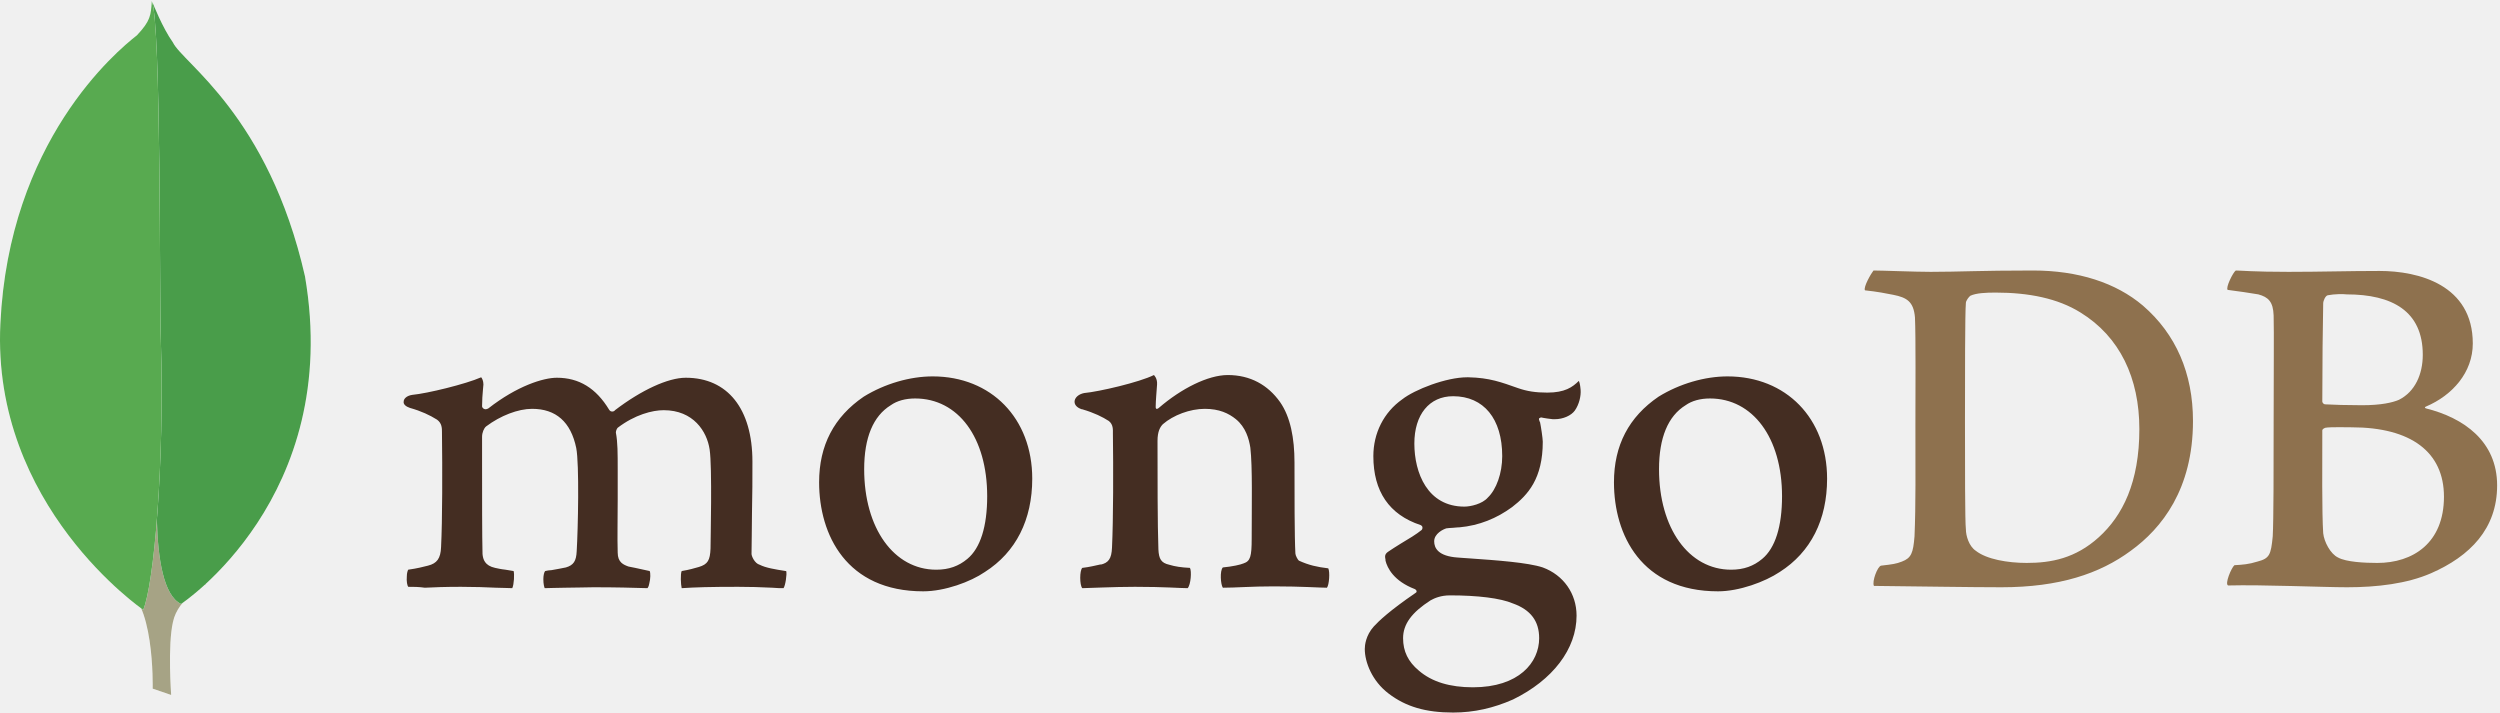
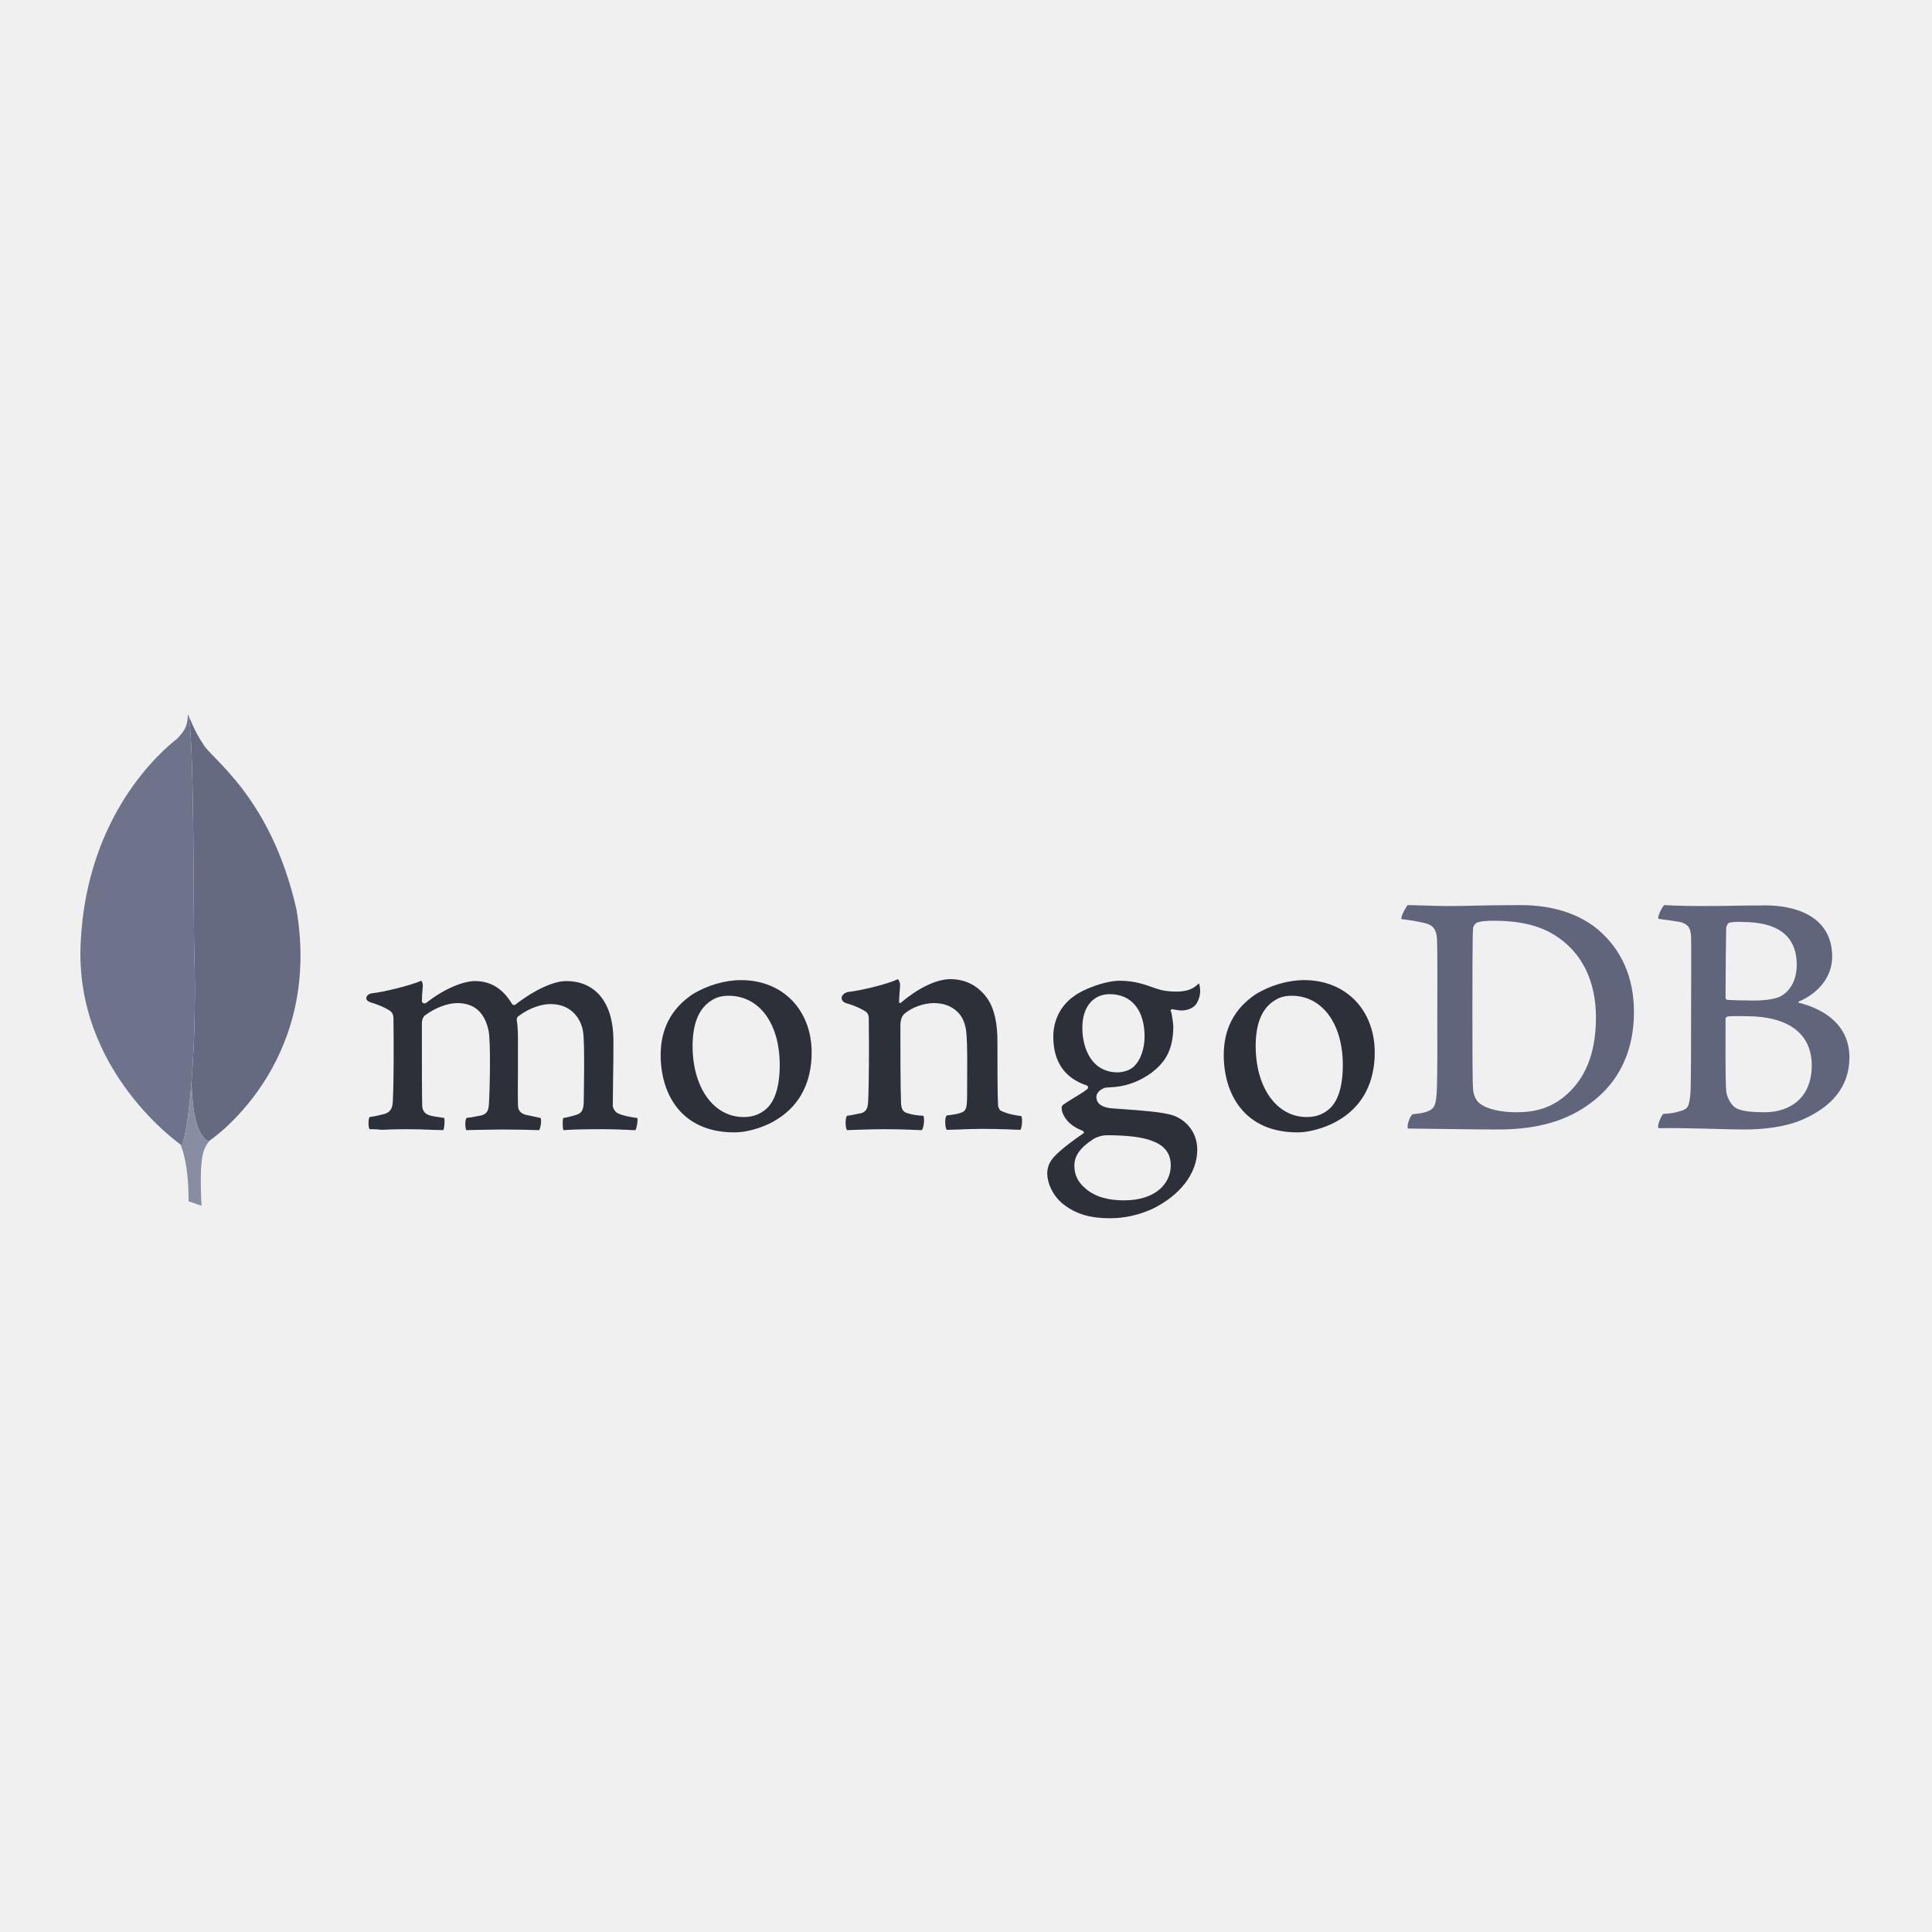
- <svg xmlns="http://www.w3.org/2000/svg" width="2500" height="713" viewBox="0 0 512 146">
-   <g fill="none" fill-rule="evenodd">
-     <path d="M476.713 60.463c-.46.092-.922 1.107-.922 1.66-.092 3.692-.184 13.474-.184 20.118 0 .185.276.554.553.554 1.384.092 4.706.184 7.567.184 3.968 0 6.275-.553 7.568-1.106 3.321-1.662 4.89-5.261 4.89-9.23 0-8.95-6.275-12.365-15.596-12.365-.646-.092-2.49-.092-3.876.185zm23.81 41.25c0-9.136-6.737-14.212-18.918-14.212-.554 0-4.43-.092-5.353.092-.277.093-.645.278-.645.555 0 6.551-.093 16.98.184 21.04.184 1.753 1.477 4.245 3.046 4.983 1.66.923 5.444 1.107 8.028 1.107 7.29 0 13.658-4.06 13.658-13.565zm-42.634-46.325c.922 0 3.69.276 10.796.276 6.737 0 12.089-.184 18.641-.184 8.028 0 19.102 2.86 19.102 14.857 0 5.906-4.153 10.613-9.597 12.92-.276.092-.276.276 0 .368 7.751 1.939 14.581 6.737 14.581 15.78 0 8.86-5.537 14.489-13.566 17.996-4.891 2.122-10.981 2.86-17.164 2.86-4.707 0-17.349-.553-24.362-.368-.738-.278.646-3.6 1.291-4.153 1.662-.093 2.953-.185 4.707-.739 2.492-.645 2.768-1.384 3.137-5.167.185-3.23.185-14.674.185-22.794 0-11.166.093-18.733 0-22.424-.092-2.86-1.107-3.784-3.137-4.338-1.57-.276-4.153-.646-6.276-.922-.462-.462 1.107-3.6 1.662-3.968zm-53.248 57.399c2.216 1.752 6.553 2.49 10.429 2.49 4.983 0 9.966-.921 14.765-5.26 4.891-4.428 8.305-11.257 8.305-22.146 0-10.429-3.968-18.919-12.089-23.901-4.614-2.862-10.52-4.06-17.349-4.06-2.03 0-3.968.092-5.167.645-.278.185-.923 1.015-.923 1.476-.185 1.846-.185 16.057-.185 24.363 0 8.582 0 20.579.185 21.963 0 1.385.645 3.507 2.03 4.43zm-20.948-57.4c1.754 0 8.49.277 11.72.277 5.815 0 9.967-.276 20.948-.276 9.228 0 16.98 2.491 22.517 7.197 6.736 5.814 10.244 13.843 10.244 23.624 0 13.935-6.368 21.964-12.736 26.578-6.366 4.706-14.672 7.474-26.484 7.474-6.275 0-17.072-.184-26.024-.277h-.092c-.461-.83.738-4.06 1.476-4.152 2.4-.277 3.046-.37 4.246-.83 1.937-.739 2.307-1.754 2.584-5.168.276-6.368.184-14.027.184-22.702 0-6.182.092-18.272-.093-22.148-.276-3.229-1.66-4.06-4.429-4.614-1.384-.276-3.23-.646-5.813-.922-.37-.647 1.291-3.507 1.752-4.06z" fill="#8E714E" />
-     <path d="M272.033 116.385c-2.307-.277-3.968-.645-5.998-1.568-.277-.185-.739-1.107-.739-1.477-.184-3.23-.184-12.458-.184-18.64 0-4.984-.83-9.321-2.953-12.366-2.492-3.508-6.09-5.537-10.705-5.537-4.06 0-9.505 2.768-14.027 6.644-.092.092-.83.739-.738-.277 0-1.015.185-3.045.277-4.43.093-1.292-.646-1.937-.646-1.937-2.953 1.476-11.258 3.414-14.304 3.69-2.214.463-2.768 2.585-.46 3.323h.092c2.49.738 4.152 1.569 5.443 2.4.923.738.831 1.753.831 2.584.092 6.92.092 17.533-.184 23.347-.092 2.307-.738 3.137-2.4 3.506l.185-.092c-1.292.277-2.307.553-3.876.738-.554.554-.554 3.507 0 4.153 1.015 0 6.367-.277 10.798-.277 6.09 0 9.228.277 10.796.277.646-.738.831-3.507.462-4.153-1.754-.092-3.046-.276-4.245-.646-1.661-.37-2.123-1.199-2.216-3.137-.183-4.892-.183-15.227-.183-22.24 0-1.938.553-2.861 1.106-3.415 2.123-1.845 5.538-3.137 8.583-3.137 2.953 0 4.89.923 6.367 2.123 2.03 1.66 2.676 4.06 2.953 5.813.461 3.968.277 11.812.277 18.641 0 3.691-.277 4.614-1.66 5.075-.647.277-2.308.647-4.246.83-.646.647-.461 3.508 0 4.154 2.676 0 5.814-.277 10.428-.277 5.721 0 9.413.277 10.89.277.46-.554.645-3.23.276-3.969zm25.562-35.25c-4.89 0-7.936 3.783-7.936 9.688 0 5.999 2.676 12.92 10.243 12.92 1.292 0 3.692-.554 4.798-1.846 1.754-1.66 2.954-4.983 2.954-8.49 0-7.659-3.784-12.273-10.059-12.273zm-.646 40.787c-1.845 0-3.138.554-3.968 1.016-3.876 2.49-5.629 4.89-5.629 7.752 0 2.675 1.015 4.797 3.23 6.643 2.676 2.307 6.367 3.415 11.073 3.415 9.413 0 13.566-5.076 13.566-10.058 0-3.508-1.754-5.815-5.352-7.106-2.584-1.108-7.29-1.662-12.92-1.662zm.646 23.994c-5.629 0-9.69-1.2-13.196-3.876-3.415-2.584-4.891-6.46-4.891-9.136 0-.738.185-2.769 1.846-4.614 1.014-1.108 3.23-3.23 8.49-6.829.184-.092.276-.184.276-.37 0-.184-.185-.369-.369-.46-4.337-1.661-5.629-4.338-5.999-5.814v-.185c-.091-.554-.276-1.107.555-1.661.646-.461 1.569-1.015 2.583-1.66 1.569-.924 3.23-1.939 4.245-2.77.185-.184.185-.368.185-.553 0-.185-.185-.37-.37-.461-6.458-2.123-9.688-6.922-9.688-14.12 0-4.706 2.122-8.951 5.905-11.627 2.584-2.03 9.044-4.522 13.289-4.522h.277c4.337.092 6.736 1.015 10.15 2.215 1.846.646 3.6.922 6 .922 3.598 0 5.167-1.107 6.458-2.398.093.184.278.646.37 1.845.092 1.2-.277 2.953-1.2 4.245-.738 1.015-2.399 1.754-4.06 1.754h-.462c-1.661-.185-2.4-.37-2.4-.37l-.368.185c-.092.185 0 .369.092.646l.093.185c.184.83.553 3.321.553 3.968 0 7.567-3.045 10.888-6.275 13.38-3.138 2.307-6.736 3.783-10.797 4.153-.092 0-.46 0-1.292.092-.461 0-1.107.093-1.2.093h-.092c-.738.184-2.583 1.107-2.583 2.675 0 1.384.83 3.046 4.798 3.323.83.092 1.66.092 2.584.185 5.26.368 11.812.83 14.857 1.845 4.245 1.568 6.921 5.352 6.921 9.874 0 6.83-4.89 13.197-13.011 17.164-3.968 1.754-7.937 2.677-12.274 2.677zm52.6-64.32c-1.937 0-3.691.46-4.983 1.383-3.598 2.215-5.444 6.645-5.444 13.104 0 12.09 6.09 20.58 14.765 20.58 2.584 0 4.614-.739 6.367-2.215 2.676-2.216 4.061-6.645 4.061-12.828 0-11.996-5.999-20.025-14.765-20.025zm1.662 39.496c-15.688 0-21.317-11.535-21.317-22.332 0-7.567 3.045-13.381 9.135-17.534 4.338-2.676 9.506-4.152 14.12-4.152 11.996 0 20.394 8.582 20.394 20.948 0 8.397-3.322 15.041-9.69 19.102-3.045 2.03-8.305 3.968-12.643 3.968h.001zM187.411 81.595c-1.938 0-3.691.461-4.984 1.384-3.598 2.215-5.444 6.645-5.444 13.104 0 12.09 6.09 20.58 14.765 20.58 2.584 0 4.614-.739 6.368-2.215 2.675-2.216 4.06-6.645 4.06-12.828 0-11.996-5.906-20.025-14.765-20.025zm1.661 39.497c-15.688 0-21.317-11.535-21.317-22.332 0-7.567 3.045-13.381 9.135-17.534 4.338-2.676 9.506-4.152 14.12-4.152 11.997 0 20.394 8.582 20.394 20.948 0 8.397-3.322 15.041-9.69 19.102-2.953 2.03-8.213 3.968-12.642 3.968zm-105.478-.923c-.185-.276-.37-1.107-.277-2.122 0-.739.185-1.2.277-1.384 1.938-.278 2.953-.555 4.06-.831 1.846-.462 2.584-1.476 2.676-3.783.278-5.537.278-16.058.185-23.348v-.185c0-.83 0-1.846-1.015-2.584-1.477-.922-3.23-1.752-5.537-2.4-.83-.275-1.384-.737-1.292-1.29 0-.554.554-1.2 1.754-1.385 3.045-.277 10.98-2.214 14.118-3.599.185.184.462.739.462 1.477l-.092 1.014c-.093 1.016-.185 2.216-.185 3.415 0 .369.37.646.738.646.185 0 .37-.092.554-.185 5.906-4.614 11.258-6.275 14.026-6.275 4.523 0 8.03 2.123 10.706 6.552.184.278.369.37.646.37.184 0 .46-.092.553-.277 5.445-4.153 10.89-6.645 14.488-6.645 8.582 0 13.658 6.368 13.658 17.165 0 3.045 0 7.013-.092 10.613 0 3.229-.092 6.182-.092 8.305 0 .46.645 1.937 1.66 2.214 1.292.646 3.046.923 5.353 1.292h.092c.185.646-.184 3.045-.553 3.507-.554 0-1.385 0-2.307-.092a136.208 136.208 0 0 0-7.014-.185c-5.721 0-8.674.092-11.536.277-.183-.738-.276-2.953 0-3.507 1.662-.276 2.492-.554 3.508-.83 1.846-.554 2.307-1.385 2.4-3.784 0-1.753.368-16.703-.186-20.302-.553-3.691-3.322-8.028-9.413-8.028-2.307 0-5.905.923-9.412 3.598-.184.185-.37.646-.37.923v.093c.37 1.937.37 4.153.37 7.567v5.998c0 4.153-.093 8.029 0 10.981 0 2.031 1.2 2.492 2.215 2.862.554.091.922.184 1.384.276.83.185 1.661.37 2.953.646.185.37.185 1.569-.092 2.584-.093.554-.278.83-.37.923-3.137-.092-6.367-.185-11.073-.185-1.384 0-3.784.093-5.814.093-1.662 0-3.23.092-4.152.092-.093-.185-.278-.83-.278-1.846 0-.83.185-1.476.37-1.661.461-.092.83-.184 1.292-.184 1.106-.185 2.03-.37 2.952-.554 1.57-.461 2.123-1.292 2.215-3.322.277-4.614.554-17.81-.092-21.133-1.107-5.352-4.152-8.028-9.044-8.028-2.86 0-6.46 1.384-9.412 3.6-.462.368-.831 1.29-.831 2.121v5.445c0 6.644 0 14.95.092 18.549.093 1.106.461 2.399 2.584 2.86.462.092 1.2.277 2.123.37l1.66.276c.186.554.093 2.769-.276 3.507-.923 0-2.03-.092-3.323-.092-1.937-.093-4.429-.185-7.197-.185-3.23 0-5.537.092-7.383.185-1.292-.185-2.307-.185-3.414-.185z" fill="#442D22" />
-     <path d="M35.053 142.317l-3.783-1.293s.462-19.286-6.46-20.67c-4.613-5.353.74-227.013 17.35-.739 0 0-5.722 2.86-6.737 7.752-1.108 4.799-.37 14.95-.37 14.95z" fill="#FFF" />
-     <path d="M35.053 142.317l-3.783-1.293s.462-19.286-6.46-20.67c-4.613-5.353.74-227.013 17.35-.739 0 0-5.722 2.86-6.737 7.752-1.108 4.799-.37 14.95-.37 14.95z" fill="#A6A385" />
-     <path d="M37.084 123.676s33.13-21.779 25.377-67.09c-7.474-32.943-25.1-43.74-27.038-47.893C33.301 5.74 31.27.573 31.27.573l1.385 91.634c0 .093-2.861 28.054 4.43 31.47" fill="#FFF" />
-     <path d="M37.084 123.676s33.13-21.779 25.377-67.09c-7.474-32.943-25.1-43.74-27.038-47.893C33.301 5.74 31.27.573 31.27.573l1.385 91.634c0 .093-2.861 28.054 4.43 31.47" fill="#499D4A" />
-     <path d="M29.333 124.875S-1.767 103.65.079 66.277C1.832 28.903 23.795 10.539 28.04 7.217c2.769-2.953 2.861-4.061 3.046-7.014 1.938 4.153 1.569 62.106 1.845 68.934.83 26.3-1.476 50.756-3.598 55.738z" fill="#FFF" />
-     <path d="M29.333 124.875S-1.767 103.65.079 66.277C1.832 28.903 23.795 10.539 28.04 7.217c2.769-2.953 2.861-4.061 3.046-7.014 1.938 4.153 1.569 62.106 1.845 68.934.83 26.3-1.476 50.756-3.598 55.738z" fill="#58AA50" />
+ <svg xmlns="http://www.w3.org/2000/svg" id="SvgjsSvg1001" width="288" height="288" version="1.1">
+   <defs id="SvgjsDefs1002" />
+   <g id="SvgjsG1008" transform="matrix(0.9167,0,0,0.9167,11.98142,11.99799)">
+     <svg width="288" height="288" viewBox="0 0 512 146">
+       <g fill="none" fill-rule="evenodd">
+         <path fill="#61657b" d="M476.713 60.463c-.46.092-.922 1.107-.922 1.66-.092 3.692-.184 13.474-.184 20.118 0 .185.276.554.553.554 1.384.092 4.706.184 7.567.184 3.968 0 6.275-.553 7.568-1.106 3.321-1.662 4.89-5.261 4.89-9.23 0-8.95-6.275-12.365-15.596-12.365-.646-.092-2.49-.092-3.876.185zm23.81 41.25c0-9.136-6.737-14.212-18.918-14.212-.554 0-4.43-.092-5.353.092-.277.093-.645.278-.645.555 0 6.551-.093 16.98.184 21.04.184 1.753 1.477 4.245 3.046 4.983 1.66.923 5.444 1.107 8.028 1.107 7.29 0 13.658-4.06 13.658-13.565zm-42.634-46.325c.922 0 3.69.276 10.796.276 6.737 0 12.089-.184 18.641-.184 8.028 0 19.102 2.86 19.102 14.857 0 5.906-4.153 10.613-9.597 12.92-.276.092-.276.276 0 .368 7.751 1.939 14.581 6.737 14.581 15.78 0 8.86-5.537 14.489-13.566 17.996-4.891 2.122-10.981 2.86-17.164 2.86-4.707 0-17.349-.553-24.362-.368-.738-.278.646-3.6 1.291-4.153 1.662-.093 2.953-.185 4.707-.739 2.492-.645 2.768-1.384 3.137-5.167.185-3.23.185-14.674.185-22.794 0-11.166.093-18.733 0-22.424-.092-2.86-1.107-3.784-3.137-4.338-1.57-.276-4.153-.646-6.276-.922-.462-.462 1.107-3.6 1.662-3.968zm-53.248 57.399c2.216 1.752 6.553 2.49 10.429 2.49 4.983 0 9.966-.921 14.765-5.26 4.891-4.428 8.305-11.257 8.305-22.146 0-10.429-3.968-18.919-12.089-23.901-4.614-2.862-10.52-4.06-17.349-4.06-2.03 0-3.968.092-5.167.645-.278.185-.923 1.015-.923 1.476-.185 1.846-.185 16.057-.185 24.363 0 8.582 0 20.579.185 21.963 0 1.385.645 3.507 2.03 4.43zm-20.948-57.4c1.754 0 8.49.277 11.72.277 5.815 0 9.967-.276 20.948-.276 9.228 0 16.98 2.491 22.517 7.197 6.736 5.814 10.244 13.843 10.244 23.624 0 13.935-6.368 21.964-12.736 26.578-6.366 4.706-14.672 7.474-26.484 7.474-6.275 0-17.072-.184-26.024-.277h-.092c-.461-.83.738-4.06 1.476-4.152 2.4-.277 3.046-.37 4.246-.83 1.937-.739 2.307-1.754 2.584-5.168.276-6.368.184-14.027.184-22.702 0-6.182.092-18.272-.093-22.148-.276-3.229-1.66-4.06-4.429-4.614-1.384-.276-3.23-.646-5.813-.922-.37-.647 1.291-3.507 1.752-4.06z" class="color8E714E svgShape" />
+         <path fill="#2d2f39" d="M272.033 116.385c-2.307-.277-3.968-.645-5.998-1.568-.277-.185-.739-1.107-.739-1.477-.184-3.23-.184-12.458-.184-18.64 0-4.984-.83-9.321-2.953-12.366-2.492-3.508-6.09-5.537-10.705-5.537-4.06 0-9.505 2.768-14.027 6.644-.092.092-.83.739-.738-.277 0-1.015.185-3.045.277-4.43.093-1.292-.646-1.937-.646-1.937-2.953 1.476-11.258 3.414-14.304 3.69-2.214.463-2.768 2.585-.46 3.323h.092c2.49.738 4.152 1.569 5.443 2.4.923.738.831 1.753.831 2.584.092 6.92.092 17.533-.184 23.347-.092 2.307-.738 3.137-2.4 3.506l.185-.092c-1.292.277-2.307.553-3.876.738-.554.554-.554 3.507 0 4.153 1.015 0 6.367-.277 10.798-.277 6.09 0 9.228.277 10.796.277.646-.738.831-3.507.462-4.153-1.754-.092-3.046-.276-4.245-.646-1.661-.37-2.123-1.199-2.216-3.137-.183-4.892-.183-15.227-.183-22.24 0-1.938.553-2.861 1.106-3.415 2.123-1.845 5.538-3.137 8.583-3.137 2.953 0 4.89.923 6.367 2.123 2.03 1.66 2.676 4.06 2.953 5.813.461 3.968.277 11.812.277 18.641 0 3.691-.277 4.614-1.66 5.075-.647.277-2.308.647-4.246.83-.646.647-.461 3.508 0 4.154 2.676 0 5.814-.277 10.428-.277 5.721 0 9.413.277 10.89.277.46-.554.645-3.23.276-3.969zm25.562-35.25c-4.89 0-7.936 3.783-7.936 9.688 0 5.999 2.676 12.92 10.243 12.92 1.292 0 3.692-.554 4.798-1.846 1.754-1.66 2.954-4.983 2.954-8.49 0-7.659-3.784-12.273-10.059-12.273zm-.646 40.787c-1.845 0-3.138.554-3.968 1.016-3.876 2.49-5.629 4.89-5.629 7.752 0 2.675 1.015 4.797 3.23 6.643 2.676 2.307 6.367 3.415 11.073 3.415 9.413 0 13.566-5.076 13.566-10.058 0-3.508-1.754-5.815-5.352-7.106-2.584-1.108-7.29-1.662-12.92-1.662zm.646 23.994c-5.629 0-9.69-1.2-13.196-3.876-3.415-2.584-4.891-6.46-4.891-9.136 0-.738.185-2.769 1.846-4.614 1.014-1.108 3.23-3.23 8.49-6.829.184-.092.276-.184.276-.37 0-.184-.185-.369-.369-.46-4.337-1.661-5.629-4.338-5.999-5.814v-.185c-.091-.554-.276-1.107.555-1.661.646-.461 1.569-1.015 2.583-1.66 1.569-.924 3.23-1.939 4.245-2.77.185-.184.185-.368.185-.553 0-.185-.185-.37-.37-.461-6.458-2.123-9.688-6.922-9.688-14.12 0-4.706 2.122-8.951 5.905-11.627 2.584-2.03 9.044-4.522 13.289-4.522h.277c4.337.092 6.736 1.015 10.15 2.215 1.846.646 3.6.922 6 .922 3.598 0 5.167-1.107 6.458-2.398.093.184.278.646.37 1.845.092 1.2-.277 2.953-1.2 4.245-.738 1.015-2.399 1.754-4.06 1.754h-.462c-1.661-.185-2.4-.37-2.4-.37l-.368.185c-.092.185 0 .369.092.646l.093.185c.184.83.553 3.321.553 3.968 0 7.567-3.045 10.888-6.275 13.38-3.138 2.307-6.736 3.783-10.797 4.153-.092 0-.46 0-1.292.092-.461 0-1.107.093-1.2.093h-.092c-.738.184-2.583 1.107-2.583 2.675 0 1.384.83 3.046 4.798 3.323.83.092 1.66.092 2.584.185 5.26.368 11.812.83 14.857 1.845 4.245 1.568 6.921 5.352 6.921 9.874 0 6.83-4.89 13.197-13.011 17.164-3.968 1.754-7.937 2.677-12.274 2.677zm52.6-64.32c-1.937 0-3.691.46-4.983 1.383-3.598 2.215-5.444 6.645-5.444 13.104 0 12.09 6.09 20.58 14.765 20.58 2.584 0 4.614-.739 6.367-2.215 2.676-2.216 4.061-6.645 4.061-12.828 0-11.996-5.999-20.025-14.765-20.025zm1.662 39.496c-15.688 0-21.317-11.535-21.317-22.332 0-7.567 3.045-13.381 9.135-17.534 4.338-2.676 9.506-4.152 14.12-4.152 11.996 0 20.394 8.582 20.394 20.948 0 8.397-3.322 15.041-9.69 19.102-3.045 2.03-8.305 3.968-12.643 3.968h.001zM187.411 81.595c-1.938 0-3.691.461-4.984 1.384-3.598 2.215-5.444 6.645-5.444 13.104 0 12.09 6.09 20.58 14.765 20.58 2.584 0 4.614-.739 6.368-2.215 2.675-2.216 4.06-6.645 4.06-12.828 0-11.996-5.906-20.025-14.765-20.025zm1.661 39.497c-15.688 0-21.317-11.535-21.317-22.332 0-7.567 3.045-13.381 9.135-17.534 4.338-2.676 9.506-4.152 14.12-4.152 11.997 0 20.394 8.582 20.394 20.948 0 8.397-3.322 15.041-9.69 19.102-2.953 2.03-8.213 3.968-12.642 3.968zm-105.478-.923c-.185-.276-.37-1.107-.277-2.122 0-.739.185-1.2.277-1.384 1.938-.278 2.953-.555 4.06-.831 1.846-.462 2.584-1.476 2.676-3.783.278-5.537.278-16.058.185-23.348v-.185c0-.83 0-1.846-1.015-2.584-1.477-.922-3.23-1.752-5.537-2.4-.83-.275-1.384-.737-1.292-1.29 0-.554.554-1.2 1.754-1.385 3.045-.277 10.98-2.214 14.118-3.599.185.184.462.739.462 1.477l-.092 1.014c-.093 1.016-.185 2.216-.185 3.415 0 .369.37.646.738.646.185 0 .37-.092.554-.185 5.906-4.614 11.258-6.275 14.026-6.275 4.523 0 8.03 2.123 10.706 6.552.184.278.369.37.646.37.184 0 .46-.092.553-.277 5.445-4.153 10.89-6.645 14.488-6.645 8.582 0 13.658 6.368 13.658 17.165 0 3.045 0 7.013-.092 10.613 0 3.229-.092 6.182-.092 8.305 0 .46.645 1.937 1.66 2.214 1.292.646 3.046.923 5.353 1.292h.092c.185.646-.184 3.045-.553 3.507-.554 0-1.385 0-2.307-.092a136.208 136.208 0 0 0-7.014-.185c-5.721 0-8.674.092-11.536.277-.183-.738-.276-2.953 0-3.507 1.662-.276 2.492-.554 3.508-.83 1.846-.554 2.307-1.385 2.4-3.784 0-1.753.368-16.703-.186-20.302-.553-3.691-3.322-8.028-9.413-8.028-2.307 0-5.905.923-9.412 3.598-.184.185-.37.646-.37.923v.093c.37 1.937.37 4.153.37 7.567v5.998c0 4.153-.093 8.029 0 10.981 0 2.031 1.2 2.492 2.215 2.862.554.091.922.184 1.384.276.83.185 1.661.37 2.953.646.185.37.185 1.569-.092 2.584-.093.554-.278.83-.37.923-3.137-.092-6.367-.185-11.073-.185-1.384 0-3.784.093-5.814.093-1.662 0-3.23.092-4.152.092-.093-.185-.278-.83-.278-1.846 0-.83.185-1.476.37-1.661.461-.092.83-.184 1.292-.184 1.106-.185 2.03-.37 2.952-.554 1.57-.461 2.123-1.292 2.215-3.322.277-4.614.554-17.81-.092-21.133-1.107-5.352-4.152-8.028-9.044-8.028-2.86 0-6.46 1.384-9.412 3.6-.462.368-.831 1.29-.831 2.121v5.445c0 6.644 0 14.95.092 18.549.093 1.106.461 2.399 2.584 2.86.462.092 1.2.277 2.123.37l1.66.276c.186.554.093 2.769-.276 3.507-.923 0-2.03-.092-3.323-.092-1.937-.093-4.429-.185-7.197-.185-3.23 0-5.537.092-7.383.185-1.292-.185-2.307-.185-3.414-.185z" class="color442D22 svgShape" />
+         <path fill="#ffffff" d="M35.053 142.317l-3.783-1.293s.462-19.286-6.46-20.67c-4.613-5.353.74-227.013 17.35-.739 0 0-5.722 2.86-6.737 7.752-1.108 4.799-.37 14.95-.37 14.95z" class="colorFFF svgShape" />
+         <path fill="#898da2" d="M35.053 142.317l-3.783-1.293s.462-19.286-6.46-20.67c-4.613-5.353.74-227.013 17.35-.739 0 0-5.722 2.86-6.737 7.752-1.108 4.799-.37 14.95-.37 14.95z" class="colorA6A385 svgShape" />
+         <path fill="#ffffff" d="M37.084 123.676s33.13-21.779 25.377-67.09c-7.474-32.943-25.1-43.74-27.038-47.893C33.301 5.74 31.27.573 31.27.573l1.385 91.634c0 .093-2.861 28.054 4.43 31.47" class="colorFFF svgShape" />
+         <path fill="#656a81" d="M37.084 123.676s33.13-21.779 25.377-67.09c-7.474-32.943-25.1-43.74-27.038-47.893C33.301 5.74 31.27.573 31.27.573l1.385 91.634c0 .093-2.861 28.054 4.43 31.47" class="color499D4A svgShape" />
+         <path fill="#ffffff" d="M29.333 124.875S-1.767 103.65.079 66.277C1.832 28.903 23.795 10.539 28.04 7.217c2.769-2.953 2.861-4.061 3.046-7.014 1.938 4.153 1.569 62.106 1.845 68.934.83 26.3-1.476 50.756-3.598 55.738z" class="colorFFF svgShape" />
+         <path fill="#6e738c" d="M29.333 124.875S-1.767 103.65.079 66.277C1.832 28.903 23.795 10.539 28.04 7.217c2.769-2.953 2.861-4.061 3.046-7.014 1.938 4.153 1.569 62.106 1.845 68.934.83 26.3-1.476 50.756-3.598 55.738z" class="color58AA50 svgShape" />
+       </g>
+     </svg>
  </g>
</svg>
